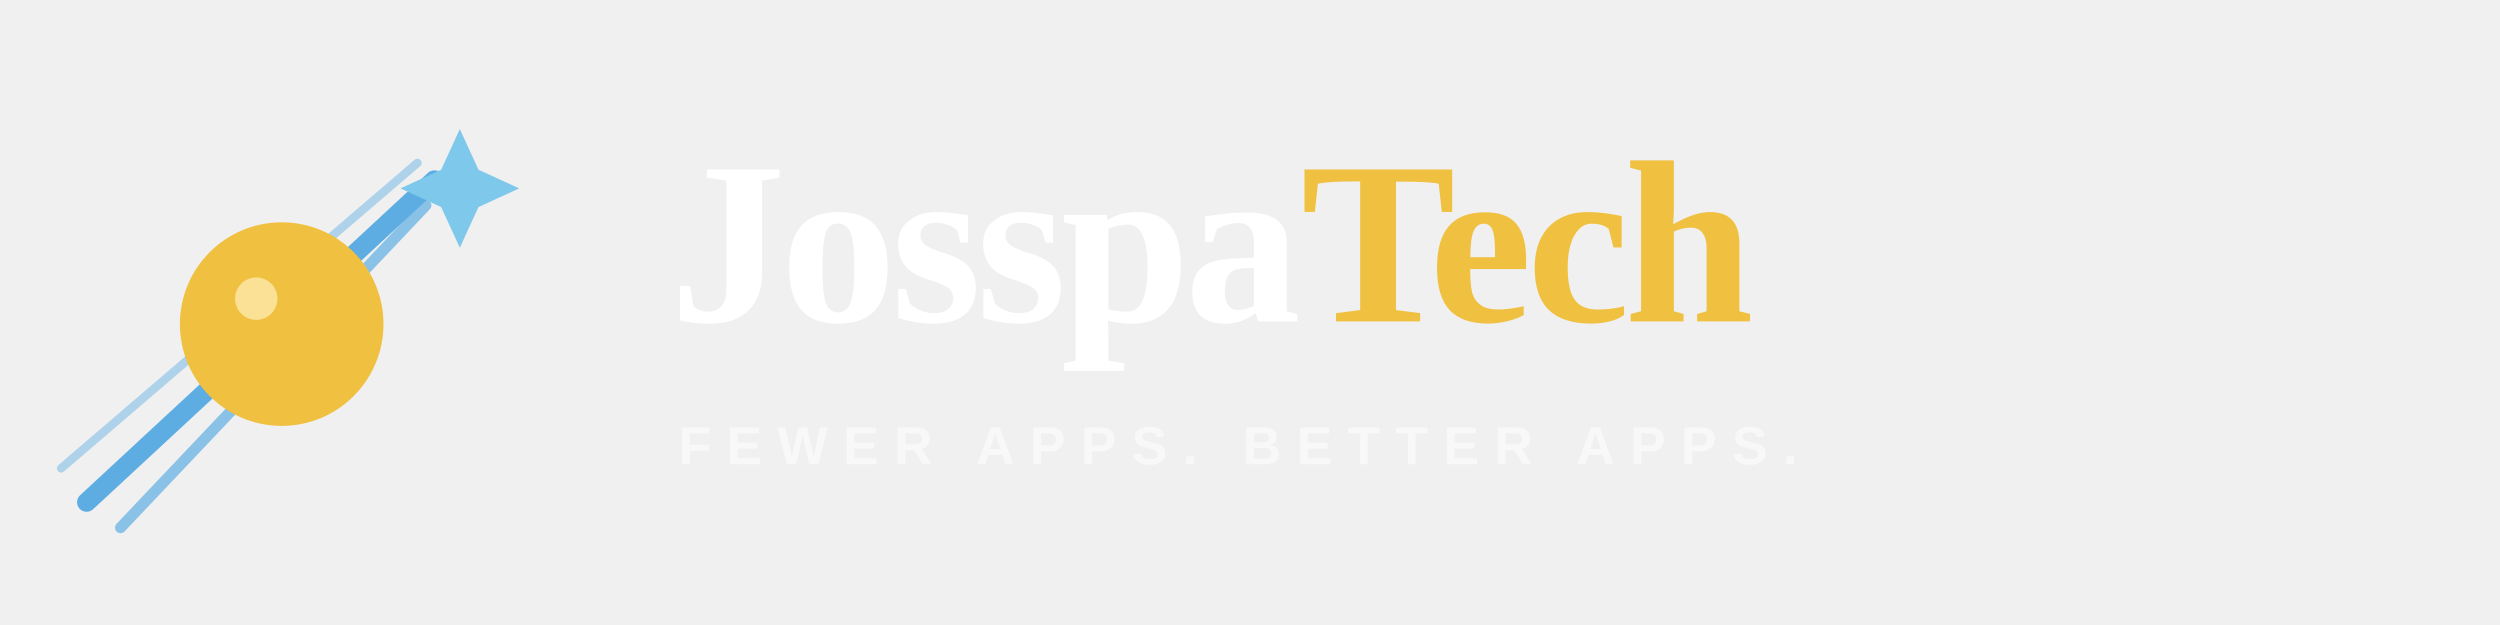
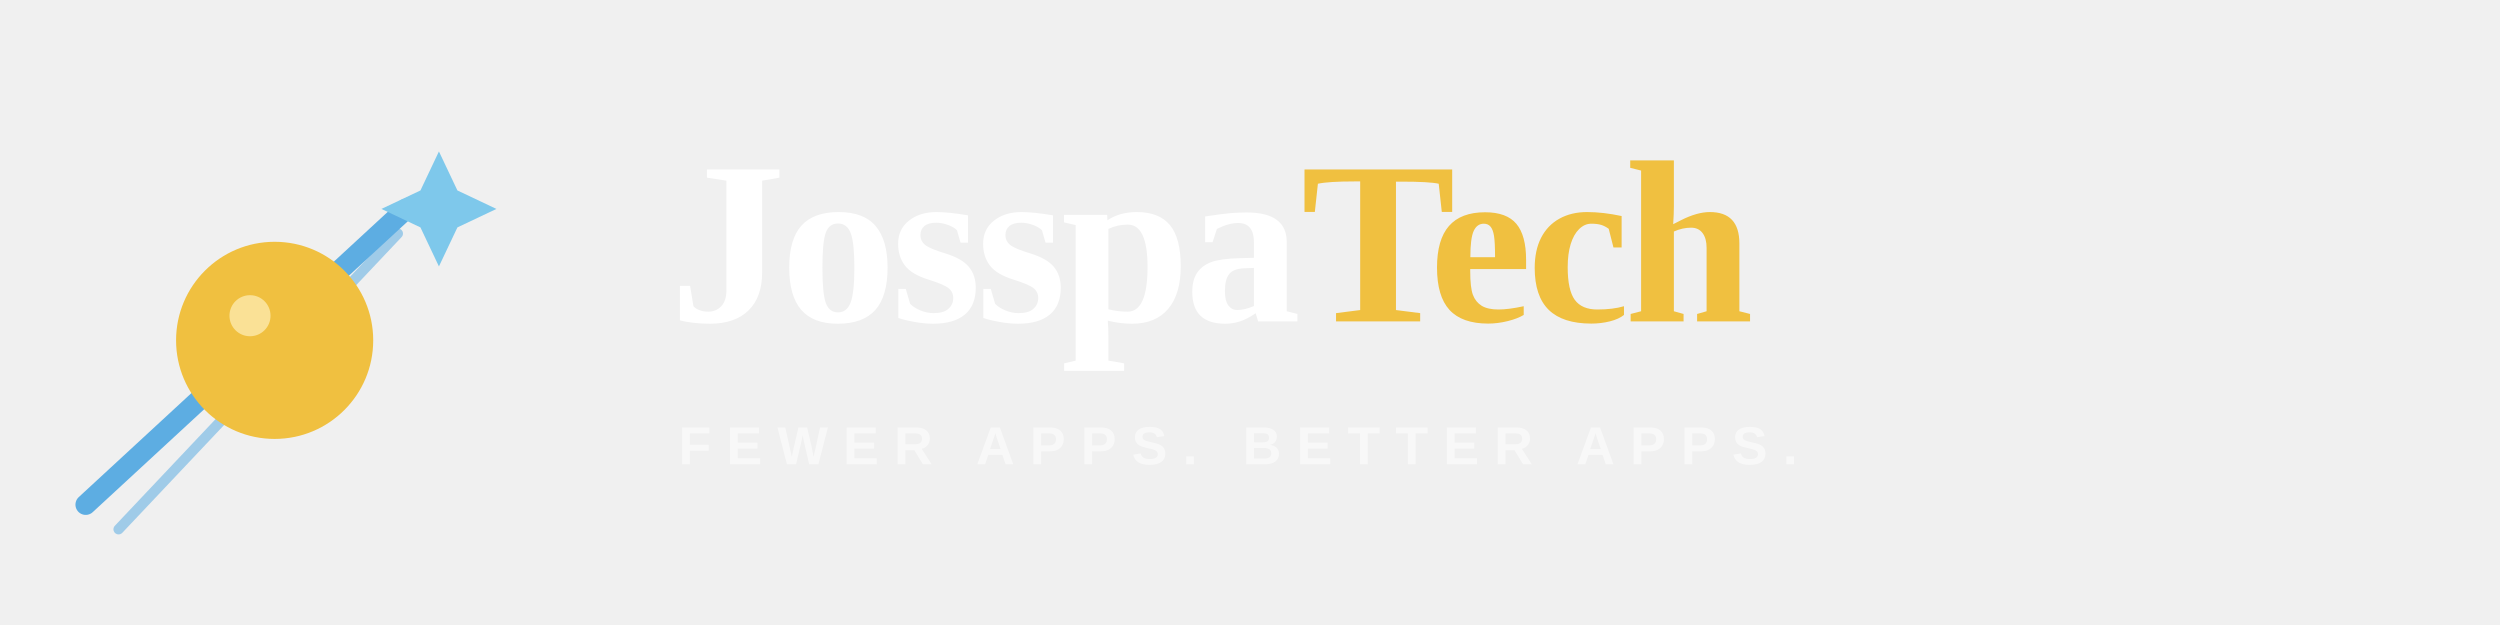
<svg xmlns="http://www.w3.org/2000/svg" viewBox="0 0 560 140" role="img" aria-label="JosspaTech">
-   <g transform="translate(8 8) scale(0.95)">
-     <g stroke="#5DADE2" stroke-linecap="round">
-       <line x1="12" y1="110" x2="94" y2="34" stroke-width="4.5" />
-       <line x1="20" y1="116" x2="92" y2="40" stroke-width="2.6" opacity="0.7" />
-       <line x1="6" y1="102" x2="90" y2="30" stroke-width="2" opacity="0.45" />
-     </g>
-     <circle cx="58" cy="68" r="24" fill="#F0C040" />
-     <circle cx="52" cy="62" r="5" fill="#FFF3C4" opacity="0.65" />
-     <path d="M100,22 104.4,31.6 114,36 104.4,40.4 100,50 95.6,40.4 86,36 95.6,31.6 Z" fill="#7EC8EB" />
+   <g transform="translate(10 10) scale(0.92)">
+     <line x1="10" y1="112" x2="88" y2="40" stroke="#5DADE2" stroke-width="5" stroke-linecap="round" />
+     <line x1="18" y1="118" x2="86" y2="46" stroke="#5DADE2" stroke-width="2.5" stroke-linecap="round" opacity="0.55" />
+     <circle cx="56" cy="72" r="24" fill="#F0C040" />
+     <circle cx="50" cy="66" r="5" fill="#FFF3C4" opacity="0.65" />
+     <path d="M96,26 100.5,35.5 110,40 100.5,44.5 96,54 91.5,44.5 82,40 91.5,35.5 Z" fill="#7EC8EB" />
  </g>
  <text x="150" y="72" font-family="Georgia, 'Times New Roman', serif" font-size="52" font-weight="700" letter-spacing="-1.2" fill="#FFFFFF">Josspa<tspan fill="#F0C040">Tech</tspan>
  </text>
  <text x="152" y="104" font-family="Manrope, Arial, sans-serif" font-size="12" font-weight="700" letter-spacing="3.4" fill="rgba(255,255,255,0.55)">FEWER APPS. BETTER APPS.</text>
</svg>
